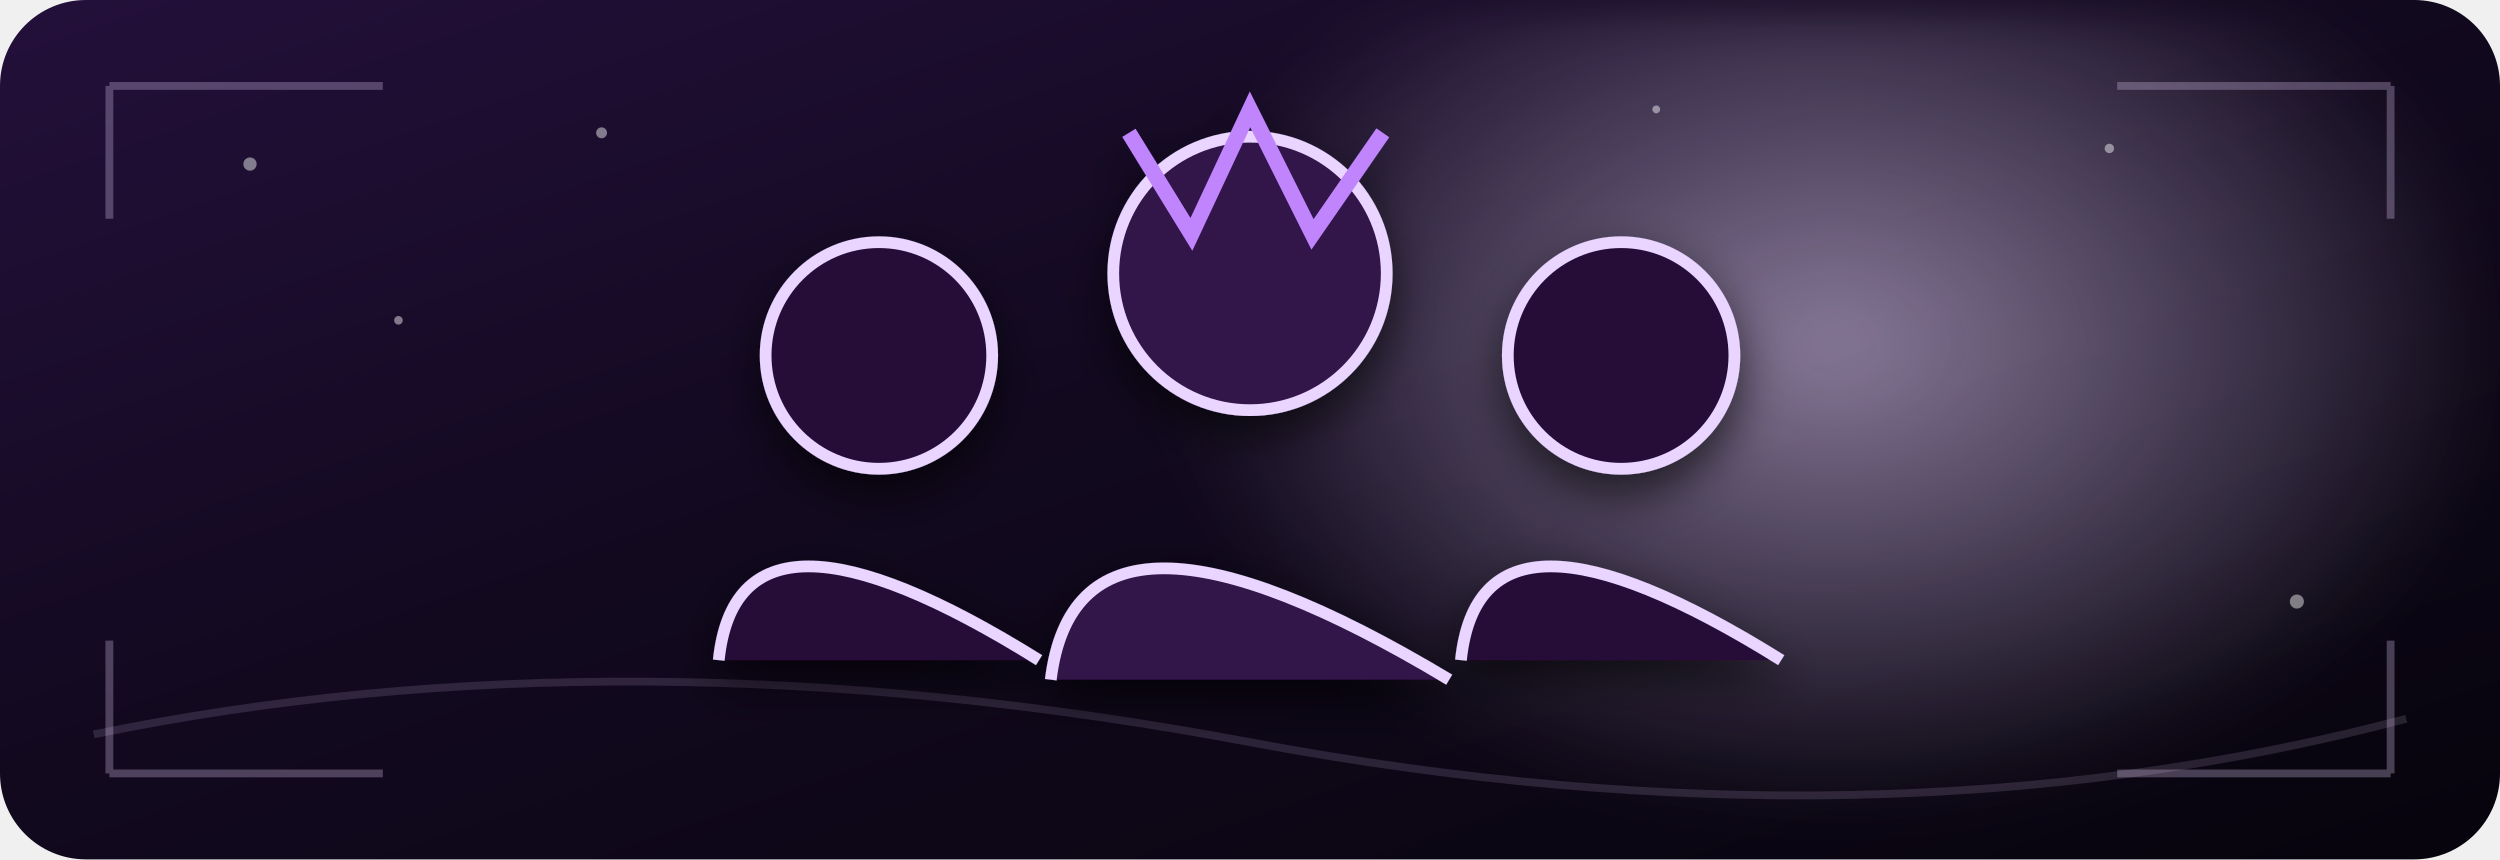
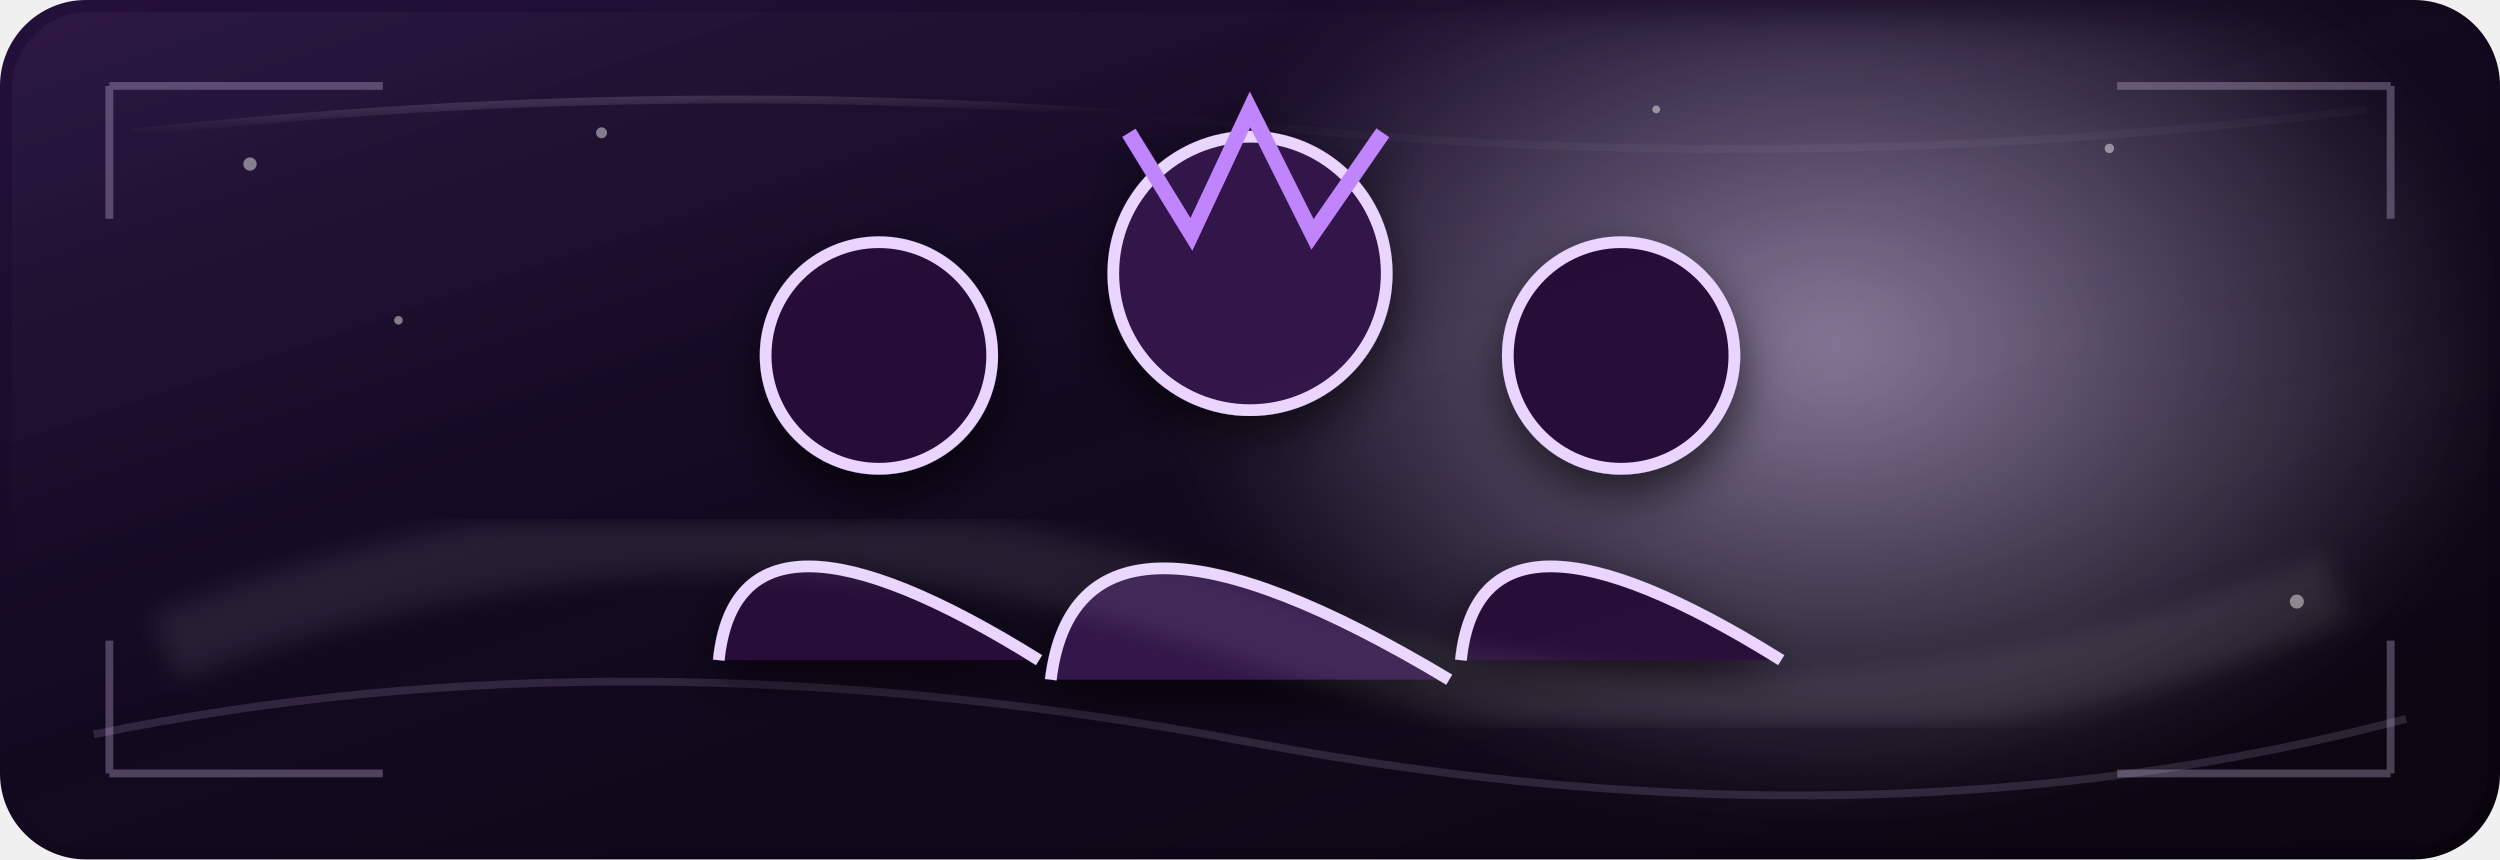
<svg xmlns="http://www.w3.org/2000/svg" viewBox="0 0 640 220" aria-hidden="true">
  <defs>
    <linearGradient id="bg" x1="0" y1="0" x2="1" y2="1">
      <stop stop-color="#24103b" />
      <stop offset=".45" stop-color="#12091f" />
      <stop offset="1" stop-color="#07040d" />
    </linearGradient>
    <radialGradient id="aura">
      <stop stop-color="#e9d5ff" stop-opacity=".55" />
      <stop offset="1" stop-color="#e9d5ff" stop-opacity="0" />
    </radialGradient>
    <linearGradient id="metal" x1="0" y1="0" x2="1" y2="1">
      <stop stop-color="#fff" />
      <stop offset=".3" stop-color="#e9d5ff" />
      <stop offset="1" stop-color="#581c87" />
    </linearGradient>
    <filter id="glow">
      <feGaussianBlur stdDeviation="8" />
    </filter>
    <filter id="shadow">
      <feDropShadow dx="0" dy="5" stdDeviation="6" flood-color="#000" flood-opacity=".65" />
+     </filter>
+     <linearGradient id="artShine" x1="0" y1="0" x2="1" y2="1">
+       <stop stop-color="#fff" stop-opacity=".18" />
+       <stop offset=".35" stop-color="#fff" stop-opacity="0" />
+       <stop offset="1" stop-color="#fff" stop-opacity=".05" />
+     </linearGradient>
+     <filter id="artGlow">
+       <feGaussianBlur stdDeviation="3" />
    </filter>
  </defs>
  <rect width="640" height="220" rx="22" fill="url(#bg)" />
  <ellipse cx="470" cy="88" rx="170" ry="120" fill="url(#aura)" filter="url(#glow)" />
  <g opacity=".45" fill="#fff">
    <circle cx="64" cy="42" r="1.7" />
    <circle cx="102" cy="82" r="1.1" />
    <circle cx="154" cy="34" r="1.4" />
    <circle cx="540" cy="38" r="1.2" />
    <circle cx="588" cy="154" r="1.8" />
    <circle cx="424" cy="28" r="1" />
  </g>
  <path d="M24 188 Q160 160 320 190 T616 184" fill="none" stroke="#e9d5ff" stroke-opacity=".14" stroke-width="2" />
  <g filter="url(#shadow)">
    <circle cx="225" cy="91" r="29" fill="#251038" stroke="#e9d5ff" stroke-width="3" />
    <path d="M184 169q5-48 82 0" fill="#251038" stroke="#e9d5ff" stroke-width="3" />
    <circle cx="320" cy="70" r="35" fill="#32124a" stroke="#e9d5ff" stroke-width="3" />
    <path d="M269 174q7-57 102 0" fill="#32124a" stroke="#e9d5ff" stroke-width="3" />
    <circle cx="415" cy="91" r="29" fill="#251038" stroke="#e9d5ff" stroke-width="3" />
    <path d="M374 169q5-48 82 0" fill="#251038" stroke="#e9d5ff" stroke-width="3" />
    <path d="M289 34l16 26 15-32 16 32 18-26" fill="none" stroke="#c084fc" stroke-width="4" />
  </g>
  <path d="M28 22h70M28 22v34M612 22h-70M612 22v34M28 198h70M28 198v-34M612 198h-70M612 198v-34" fill="none" stroke="#e9d5ff" stroke-opacity=".28" stroke-width="2" />
+   <path d="M42 166 Q180 112 320 160 T598 150" fill="none" stroke="#fff" stroke-opacity=".08" stroke-width="18" filter="url(#artGlow)" />
+   <path d="M34 34 Q180 18 320 32 T606 28" fill="none" stroke="url(#artShine)" stroke-width="2" />
+   <rect x="3" y="3" width="634" height="214" rx="20" fill="url(#artShine)" opacity=".22" pointer-events="none" />
</svg>
